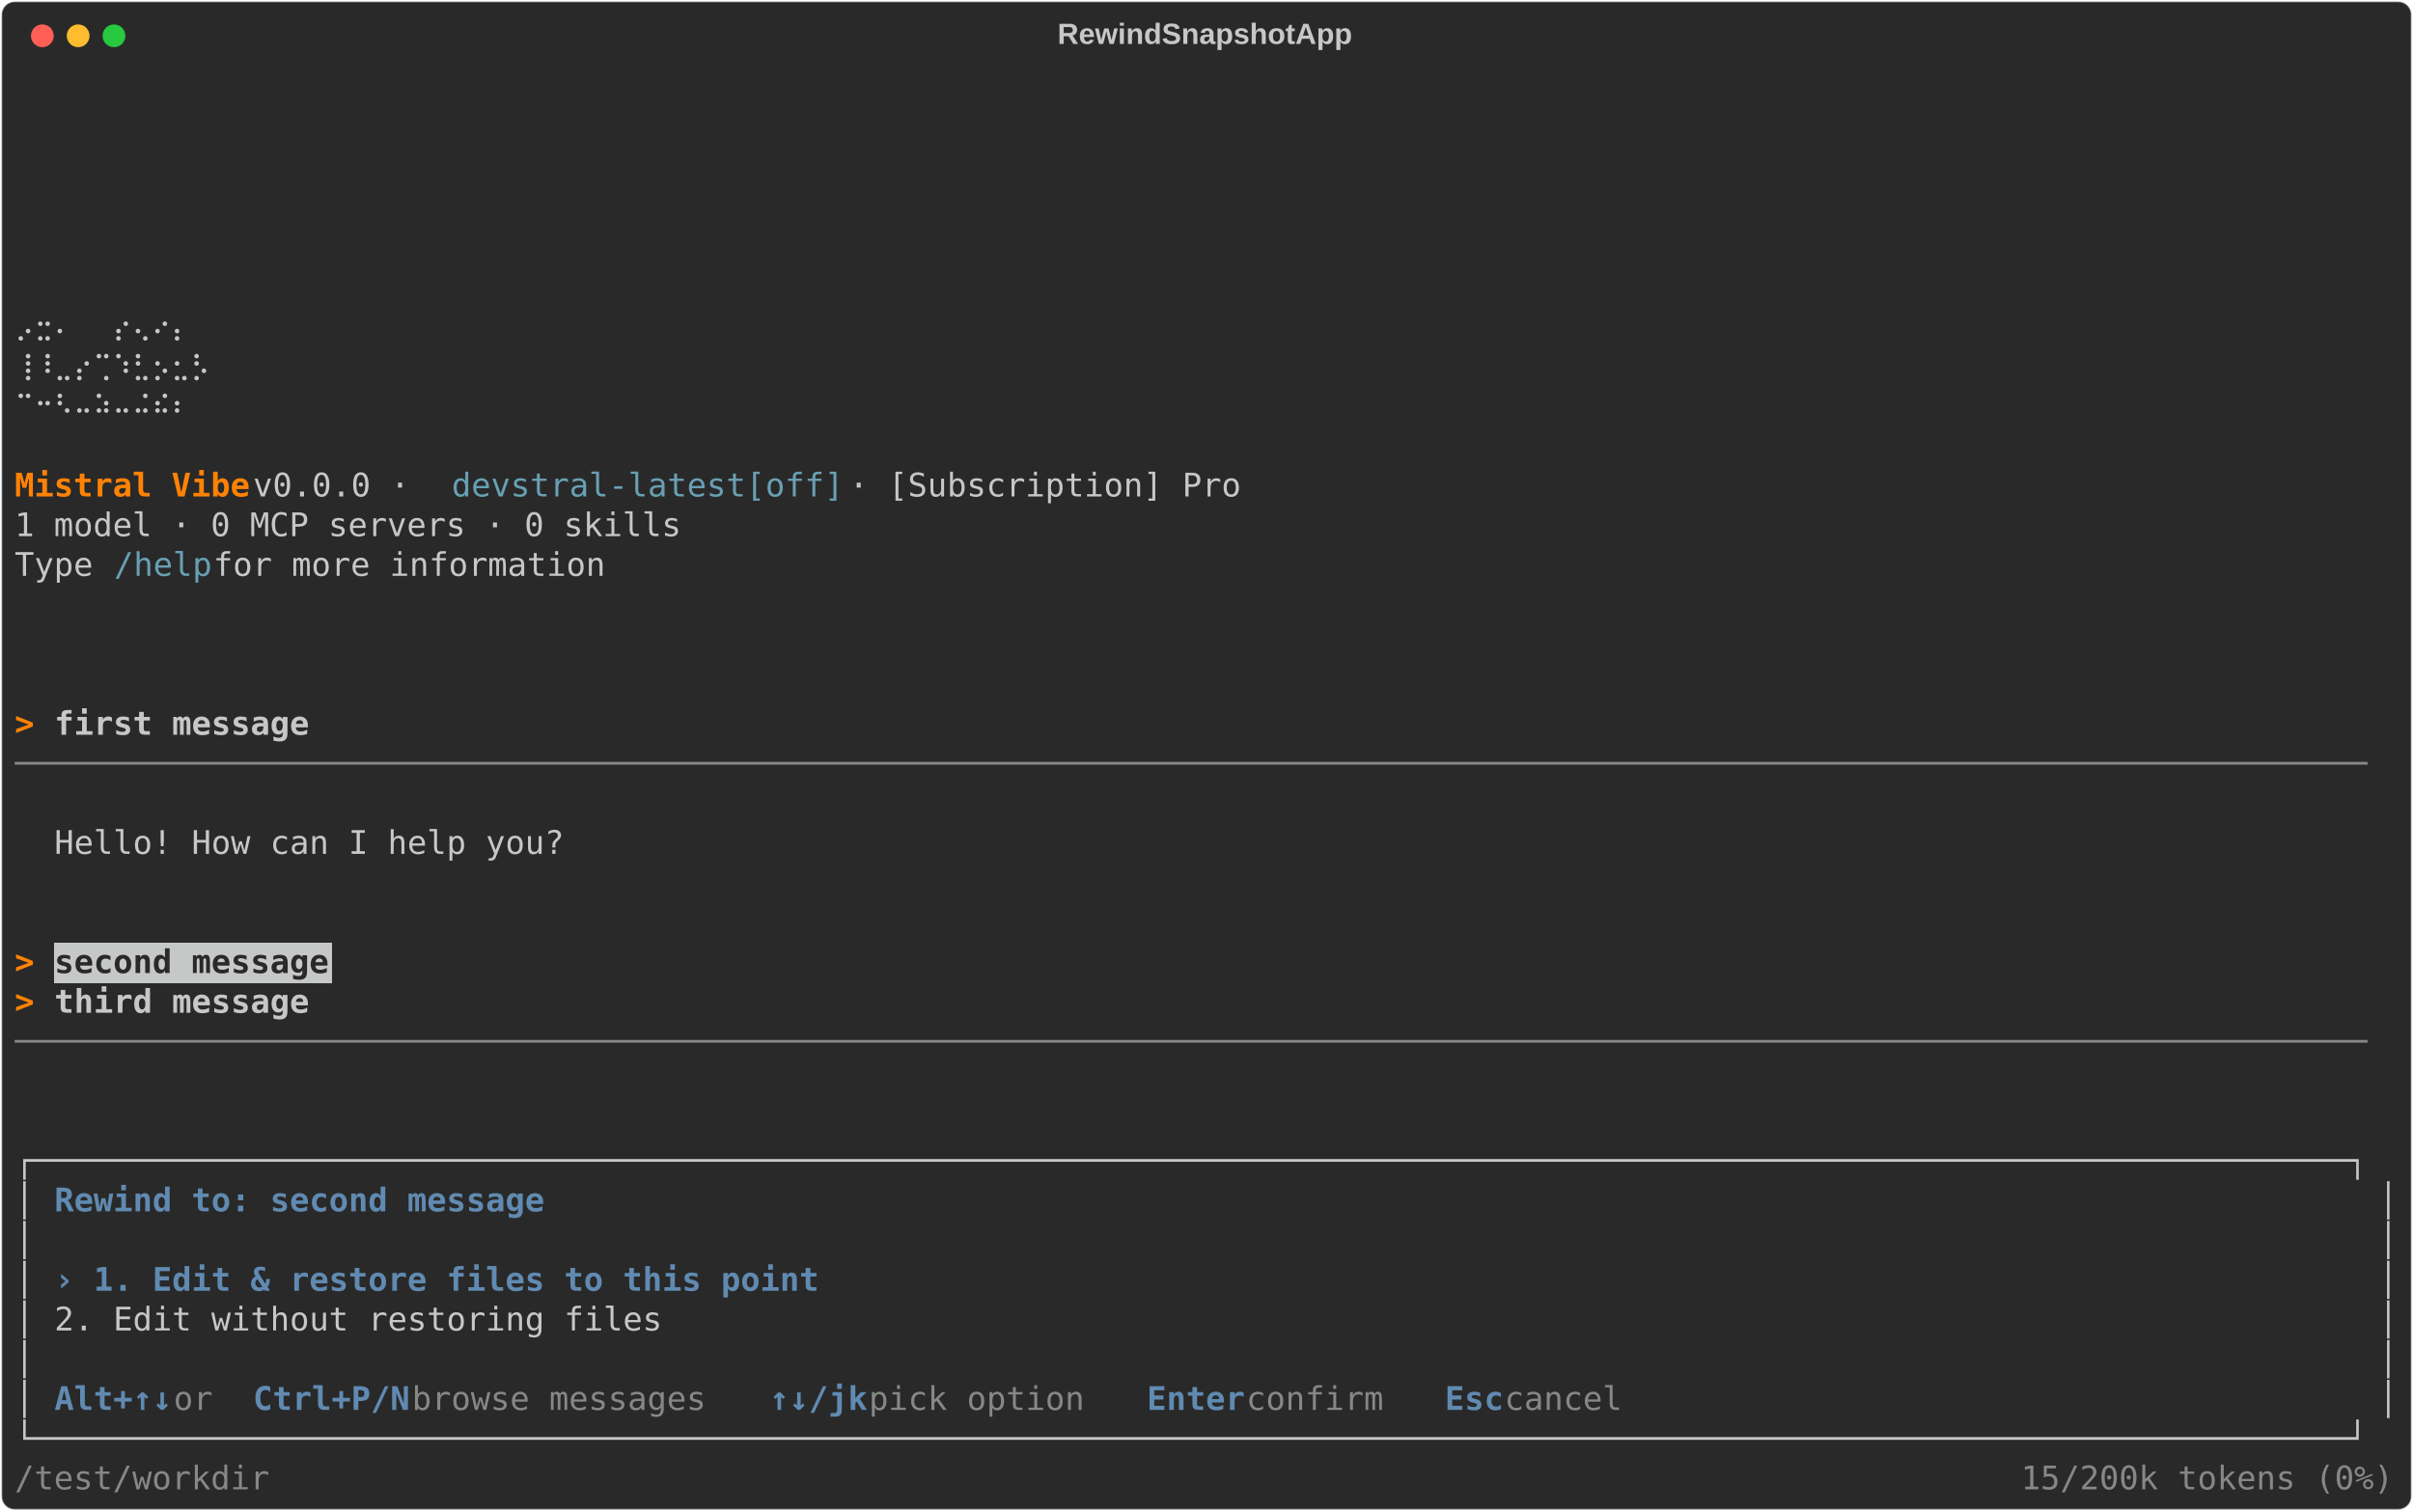
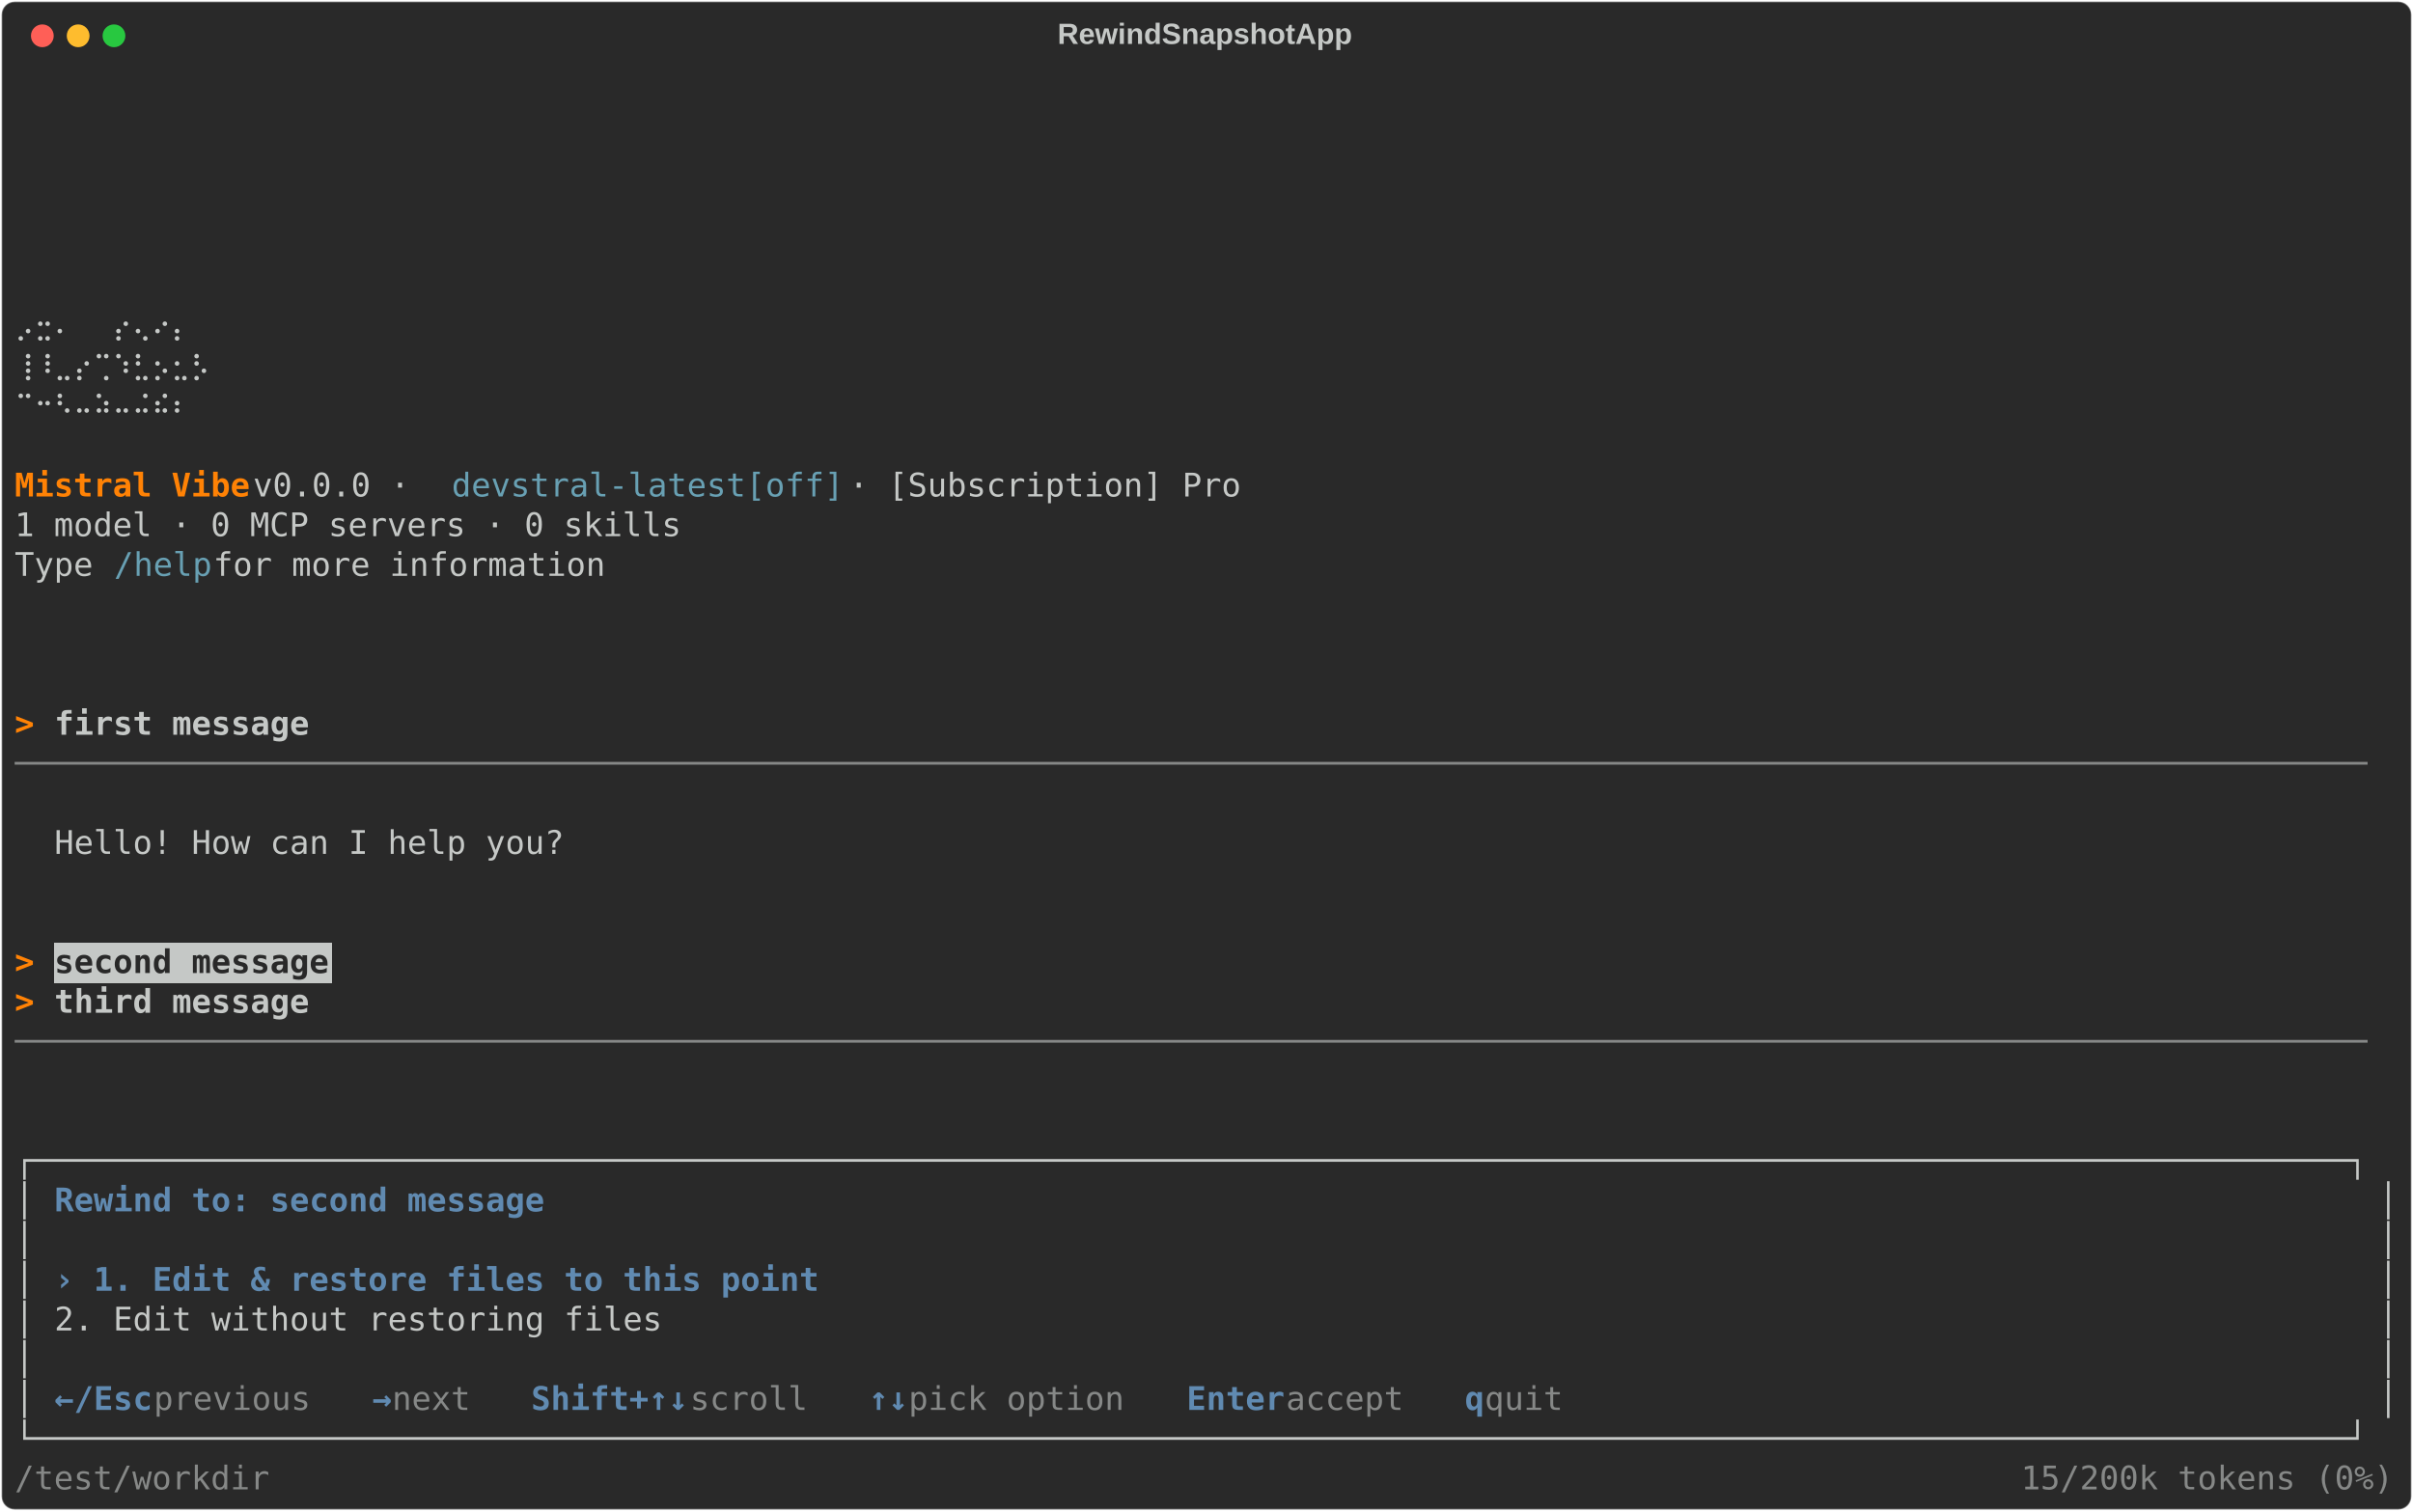
<svg xmlns="http://www.w3.org/2000/svg" class="rich-terminal" viewBox="0 0 1482 928.4">
  <style>

    @font-face {
        font-family: "Fira Code";
        src: local("FiraCode-Regular"),
                url("https://cdnjs.cloudflare.com/ajax/libs/firacode/6.2.0/woff2/FiraCode-Regular.woff2") format("woff2"),
                url("https://cdnjs.cloudflare.com/ajax/libs/firacode/6.2.0/woff/FiraCode-Regular.woff") format("woff");
        font-style: normal;
        font-weight: 400;
    }
    @font-face {
        font-family: "Fira Code";
        src: local("FiraCode-Bold"),
                url("https://cdnjs.cloudflare.com/ajax/libs/firacode/6.2.0/woff2/FiraCode-Bold.woff2") format("woff2"),
                url("https://cdnjs.cloudflare.com/ajax/libs/firacode/6.2.0/woff/FiraCode-Bold.woff") format("woff");
        font-style: bold;
        font-weight: 700;
    }

    .terminal-matrix {
        font-family: Fira Code, monospace;
        font-size: 20px;
        line-height: 24.4px;
        font-variant-east-asian: full-width;
    }

    .terminal-title {
        font-size: 18px;
        font-weight: bold;
        font-family: arial;
    }

    .terminal-r1 { fill: #c5c8c6 }
.terminal-r2 { fill: #ff8205;font-weight: bold }
.terminal-r3 { fill: #68a0b3 }
.terminal-r4 { fill: #c5c8c6;font-weight: bold }
.terminal-r5 { fill: #868887 }
.terminal-r6 { fill: #292929;font-weight: bold }
.terminal-r7 { fill: #608ab1;font-weight: bold }
    </style>
  <defs>
    <clipPath id="terminal-clip-terminal">
      <rect x="0" y="0" width="1463.0" height="877.4" />
    </clipPath>
    <clipPath id="terminal-line-0">
      <rect x="0" y="1.5" width="1464" height="24.65" />
    </clipPath>
    <clipPath id="terminal-line-1">
      <rect x="0" y="25.9" width="1464" height="24.65" />
    </clipPath>
    <clipPath id="terminal-line-2">
      <rect x="0" y="50.3" width="1464" height="24.65" />
    </clipPath>
    <clipPath id="terminal-line-3">
      <rect x="0" y="74.7" width="1464" height="24.65" />
    </clipPath>
    <clipPath id="terminal-line-4">
      <rect x="0" y="99.1" width="1464" height="24.65" />
    </clipPath>
    <clipPath id="terminal-line-5">
      <rect x="0" y="123.5" width="1464" height="24.65" />
    </clipPath>
    <clipPath id="terminal-line-6">
      <rect x="0" y="147.9" width="1464" height="24.65" />
    </clipPath>
    <clipPath id="terminal-line-7">
      <rect x="0" y="172.3" width="1464" height="24.65" />
    </clipPath>
    <clipPath id="terminal-line-8">
      <rect x="0" y="196.7" width="1464" height="24.65" />
    </clipPath>
    <clipPath id="terminal-line-9">
      <rect x="0" y="221.1" width="1464" height="24.65" />
    </clipPath>
    <clipPath id="terminal-line-10">
      <rect x="0" y="245.5" width="1464" height="24.65" />
    </clipPath>
    <clipPath id="terminal-line-11">
      <rect x="0" y="269.9" width="1464" height="24.65" />
    </clipPath>
    <clipPath id="terminal-line-12">
      <rect x="0" y="294.3" width="1464" height="24.65" />
    </clipPath>
    <clipPath id="terminal-line-13">
      <rect x="0" y="318.7" width="1464" height="24.65" />
    </clipPath>
    <clipPath id="terminal-line-14">
      <rect x="0" y="343.1" width="1464" height="24.65" />
    </clipPath>
    <clipPath id="terminal-line-15">
      <rect x="0" y="367.5" width="1464" height="24.65" />
    </clipPath>
    <clipPath id="terminal-line-16">
      <rect x="0" y="391.9" width="1464" height="24.65" />
    </clipPath>
    <clipPath id="terminal-line-17">
      <rect x="0" y="416.3" width="1464" height="24.65" />
    </clipPath>
    <clipPath id="terminal-line-18">
      <rect x="0" y="440.7" width="1464" height="24.65" />
    </clipPath>
    <clipPath id="terminal-line-19">
      <rect x="0" y="465.1" width="1464" height="24.65" />
    </clipPath>
    <clipPath id="terminal-line-20">
      <rect x="0" y="489.5" width="1464" height="24.65" />
    </clipPath>
    <clipPath id="terminal-line-21">
      <rect x="0" y="513.9" width="1464" height="24.65" />
    </clipPath>
    <clipPath id="terminal-line-22">
      <rect x="0" y="538.3" width="1464" height="24.65" />
    </clipPath>
    <clipPath id="terminal-line-23">
      <rect x="0" y="562.7" width="1464" height="24.65" />
    </clipPath>
    <clipPath id="terminal-line-24">
      <rect x="0" y="587.1" width="1464" height="24.65" />
    </clipPath>
    <clipPath id="terminal-line-25">
      <rect x="0" y="611.5" width="1464" height="24.65" />
    </clipPath>
    <clipPath id="terminal-line-26">
      <rect x="0" y="635.9" width="1464" height="24.65" />
    </clipPath>
    <clipPath id="terminal-line-27">
      <rect x="0" y="660.3" width="1464" height="24.65" />
    </clipPath>
    <clipPath id="terminal-line-28">
      <rect x="0" y="684.7" width="1464" height="24.65" />
    </clipPath>
    <clipPath id="terminal-line-29">
      <rect x="0" y="709.1" width="1464" height="24.65" />
    </clipPath>
    <clipPath id="terminal-line-30">
      <rect x="0" y="733.5" width="1464" height="24.65" />
    </clipPath>
    <clipPath id="terminal-line-31">
      <rect x="0" y="757.9" width="1464" height="24.65" />
    </clipPath>
    <clipPath id="terminal-line-32">
      <rect x="0" y="782.3" width="1464" height="24.65" />
    </clipPath>
    <clipPath id="terminal-line-33">
      <rect x="0" y="806.7" width="1464" height="24.65" />
    </clipPath>
    <clipPath id="terminal-line-34">
      <rect x="0" y="831.1" width="1464" height="24.65" />
    </clipPath>
  </defs>
  <rect fill="#292929" stroke="rgba(255,255,255,0.35)" stroke-width="1" x="1" y="1" width="1480" height="926.4" rx="8" />
  <text class="terminal-title" fill="#c5c8c6" text-anchor="middle" x="740" y="27">RewindSnapshotApp</text>
  <g transform="translate(26,22)">
    <circle cx="0" cy="0" r="7" fill="#ff5f57" />
    <circle cx="22" cy="0" r="7" fill="#febc2e" />
    <circle cx="44" cy="0" r="7" fill="#28c840" />
  </g>
  <g transform="translate(9, 41)" clip-path="url(#terminal-clip-terminal)">
    <rect fill="#c5c8c6" x="24.4" y="538.3" width="170.8" height="24.65" shape-rendering="crispEdges" />
    <g class="terminal-matrix">
      <text class="terminal-r1" x="1464" y="20" textLength="12.2" clip-path="url(#terminal-line-0)">
</text>
      <text class="terminal-r1" x="1464" y="44.4" textLength="12.2" clip-path="url(#terminal-line-1)">
</text>
      <text class="terminal-r1" x="1464" y="68.8" textLength="12.2" clip-path="url(#terminal-line-2)">
</text>
      <text class="terminal-r1" x="1464" y="93.2" textLength="12.2" clip-path="url(#terminal-line-3)">
</text>
      <text class="terminal-r1" x="1464" y="117.6" textLength="12.2" clip-path="url(#terminal-line-4)">
</text>
      <text class="terminal-r1" x="1464" y="142" textLength="12.2" clip-path="url(#terminal-line-5)">
</text>
      <text class="terminal-r1" x="0" y="166.4" textLength="134.2" clip-path="url(#terminal-line-6)">  ⡠⣒⠄  ⡔⢄⠔⡄</text>
      <text class="terminal-r1" x="1464" y="166.4" textLength="12.2" clip-path="url(#terminal-line-6)">
</text>
      <text class="terminal-r1" x="0" y="190.8" textLength="134.2" clip-path="url(#terminal-line-7)"> ⢸⠸⣀⡔⢉⠱⣃⡢⣂⡣</text>
      <text class="terminal-r1" x="1464" y="190.8" textLength="12.2" clip-path="url(#terminal-line-7)">
</text>
      <text class="terminal-r1" x="0" y="215.2" textLength="134.2" clip-path="url(#terminal-line-8)">  ⠉⠒⠣⠤⠵⠤⠬⠮⠆</text>
      <text class="terminal-r1" x="1464" y="215.2" textLength="12.2" clip-path="url(#terminal-line-8)">
</text>
      <text class="terminal-r1" x="1464" y="239.6" textLength="12.2" clip-path="url(#terminal-line-9)">
</text>
      <text class="terminal-r2" x="0" y="264" textLength="146.4" clip-path="url(#terminal-line-10)">Mistral Vibe</text>
      <text class="terminal-r1" x="146.4" y="264" textLength="122" clip-path="url(#terminal-line-10)"> v0.0.0 · </text>
      <text class="terminal-r3" x="268.4" y="264" textLength="244" clip-path="url(#terminal-line-10)">devstral-latest[off]</text>
      <text class="terminal-r1" x="512.4" y="264" textLength="256.2" clip-path="url(#terminal-line-10)"> · [Subscription] Pro</text>
      <text class="terminal-r1" x="1464" y="264" textLength="12.2" clip-path="url(#terminal-line-10)">
</text>
      <text class="terminal-r1" x="0" y="288.4" textLength="414.8" clip-path="url(#terminal-line-11)">1 model · 0 MCP servers · 0 skills</text>
      <text class="terminal-r1" x="1464" y="288.4" textLength="12.2" clip-path="url(#terminal-line-11)">
</text>
      <text class="terminal-r1" x="0" y="312.8" textLength="61" clip-path="url(#terminal-line-12)">Type </text>
      <text class="terminal-r3" x="61" y="312.8" textLength="61" clip-path="url(#terminal-line-12)">/help</text>
      <text class="terminal-r1" x="122" y="312.8" textLength="256.2" clip-path="url(#terminal-line-12)"> for more information</text>
      <text class="terminal-r1" x="1464" y="312.8" textLength="12.2" clip-path="url(#terminal-line-12)">
</text>
      <text class="terminal-r1" x="1464" y="337.2" textLength="12.2" clip-path="url(#terminal-line-13)">
</text>
      <text class="terminal-r1" x="1464" y="361.6" textLength="12.2" clip-path="url(#terminal-line-14)">
</text>
      <text class="terminal-r1" x="1464" y="386" textLength="12.2" clip-path="url(#terminal-line-15)">
</text>
      <text class="terminal-r2" x="0" y="410.4" textLength="24.4" clip-path="url(#terminal-line-16)">&gt; </text>
      <text class="terminal-r4" x="24.4" y="410.4" textLength="158.6" clip-path="url(#terminal-line-16)">first message</text>
      <text class="terminal-r1" x="1464" y="410.4" textLength="12.2" clip-path="url(#terminal-line-16)">
</text>
      <text class="terminal-r5" x="0" y="434.8" textLength="1464" clip-path="url(#terminal-line-17)">────────────────────────────────────────────────────────────────────────────────────────────────────────────────────────</text>
      <text class="terminal-r1" x="1464" y="434.8" textLength="12.2" clip-path="url(#terminal-line-17)">
</text>
      <text class="terminal-r1" x="1464" y="459.2" textLength="12.2" clip-path="url(#terminal-line-18)">
</text>
      <text class="terminal-r1" x="24.4" y="483.6" textLength="317.2" clip-path="url(#terminal-line-19)">Hello! How can I help you?</text>
      <text class="terminal-r1" x="1464" y="483.6" textLength="12.2" clip-path="url(#terminal-line-19)">
</text>
      <text class="terminal-r1" x="1464" y="508" textLength="12.2" clip-path="url(#terminal-line-20)">
</text>
      <text class="terminal-r1" x="1464" y="532.4" textLength="12.2" clip-path="url(#terminal-line-21)">
</text>
      <text class="terminal-r2" x="0" y="556.8" textLength="24.4" clip-path="url(#terminal-line-22)">&gt; </text>
      <text class="terminal-r6" x="24.4" y="556.8" textLength="170.8" clip-path="url(#terminal-line-22)">second message</text>
      <text class="terminal-r1" x="1464" y="556.8" textLength="12.2" clip-path="url(#terminal-line-22)">
</text>
      <text class="terminal-r2" x="0" y="581.2" textLength="24.4" clip-path="url(#terminal-line-23)">&gt; </text>
      <text class="terminal-r4" x="24.4" y="581.2" textLength="158.6" clip-path="url(#terminal-line-23)">third message</text>
      <text class="terminal-r1" x="1464" y="581.2" textLength="12.2" clip-path="url(#terminal-line-23)">
</text>
      <text class="terminal-r5" x="0" y="605.6" textLength="1464" clip-path="url(#terminal-line-24)">────────────────────────────────────────────────────────────────────────────────────────────────────────────────────────</text>
      <text class="terminal-r1" x="1464" y="605.6" textLength="12.2" clip-path="url(#terminal-line-24)">
</text>
      <text class="terminal-r1" x="1464" y="630" textLength="12.2" clip-path="url(#terminal-line-25)">
</text>
      <text class="terminal-r1" x="1464" y="654.4" textLength="12.2" clip-path="url(#terminal-line-26)">
</text>
      <text class="terminal-r1" x="0" y="678.8" textLength="1464" clip-path="url(#terminal-line-27)">┌──────────────────────────────────────────────────────────────────────────────────────────────────────────────────────┐</text>
      <text class="terminal-r1" x="1464" y="678.8" textLength="12.2" clip-path="url(#terminal-line-27)">
</text>
      <text class="terminal-r1" x="0" y="703.2" textLength="12.2" clip-path="url(#terminal-line-28)">│</text>
      <text class="terminal-r7" x="24.4" y="703.2" textLength="305" clip-path="url(#terminal-line-28)">Rewind to: second message</text>
      <text class="terminal-r1" x="1451.8" y="703.2" textLength="12.2" clip-path="url(#terminal-line-28)">│</text>
      <text class="terminal-r1" x="1464" y="703.2" textLength="12.2" clip-path="url(#terminal-line-28)">
</text>
      <text class="terminal-r1" x="0" y="727.6" textLength="12.2" clip-path="url(#terminal-line-29)">│</text>
      <text class="terminal-r1" x="1451.8" y="727.6" textLength="12.2" clip-path="url(#terminal-line-29)">│</text>
      <text class="terminal-r1" x="1464" y="727.6" textLength="12.2" clip-path="url(#terminal-line-29)">
</text>
      <text class="terminal-r1" x="0" y="752" textLength="12.2" clip-path="url(#terminal-line-30)">│</text>
      <text class="terminal-r7" x="24.4" y="752" textLength="475.8" clip-path="url(#terminal-line-30)">› 1. Edit &amp; restore files to this point</text>
      <text class="terminal-r1" x="1451.8" y="752" textLength="12.2" clip-path="url(#terminal-line-30)">│</text>
      <text class="terminal-r1" x="1464" y="752" textLength="12.2" clip-path="url(#terminal-line-30)">
</text>
      <text class="terminal-r1" x="0" y="776.4" textLength="12.2" clip-path="url(#terminal-line-31)">│</text>
      <text class="terminal-r1" x="24.4" y="776.4" textLength="402.6" clip-path="url(#terminal-line-31)">  2. Edit without restoring files</text>
      <text class="terminal-r1" x="1451.8" y="776.4" textLength="12.2" clip-path="url(#terminal-line-31)">│</text>
      <text class="terminal-r1" x="1464" y="776.4" textLength="12.2" clip-path="url(#terminal-line-31)">
</text>
      <text class="terminal-r1" x="0" y="800.8" textLength="12.2" clip-path="url(#terminal-line-32)">│</text>
      <text class="terminal-r1" x="1451.8" y="800.8" textLength="12.2" clip-path="url(#terminal-line-32)">│</text>
      <text class="terminal-r1" x="1464" y="800.8" textLength="12.2" clip-path="url(#terminal-line-32)">
</text>
      <text class="terminal-r1" x="0" y="825.2" textLength="12.2" clip-path="url(#terminal-line-33)">│</text>
-       <text class="terminal-r7" x="24.4" y="825.2" textLength="73.2" clip-path="url(#terminal-line-33)">Alt+↑↓</text>
-       <text class="terminal-r5" x="97.6" y="825.2" textLength="48.8" clip-path="url(#terminal-line-33)"> or </text>
-       <text class="terminal-r7" x="146.4" y="825.2" textLength="97.6" clip-path="url(#terminal-line-33)">Ctrl+P/N</text>
-       <text class="terminal-r5" x="244" y="825.2" textLength="219.6" clip-path="url(#terminal-line-33)"> browse messages  </text>
-       <text class="terminal-r7" x="463.6" y="825.2" textLength="61" clip-path="url(#terminal-line-33)">↑↓/jk</text>
-       <text class="terminal-r5" x="524.6" y="825.2" textLength="170.8" clip-path="url(#terminal-line-33)"> pick option  </text>
-       <text class="terminal-r7" x="695.4" y="825.2" textLength="61" clip-path="url(#terminal-line-33)">Enter</text>
-       <text class="terminal-r5" x="756.4" y="825.2" textLength="122" clip-path="url(#terminal-line-33)"> confirm  </text>
-       <text class="terminal-r7" x="878.4" y="825.2" textLength="36.6" clip-path="url(#terminal-line-33)">Esc</text>
-       <text class="terminal-r5" x="915" y="825.2" textLength="85.4" clip-path="url(#terminal-line-33)"> cancel</text>
+       <text class="terminal-r7" x="24.4" y="825.2" textLength="61" clip-path="url(#terminal-line-33)">←/Esc</text>
+       <text class="terminal-r5" x="85.4" y="825.2" textLength="134.2" clip-path="url(#terminal-line-33)"> previous  </text>
+       <text class="terminal-r7" x="219.6" y="825.2" textLength="12.2" clip-path="url(#terminal-line-33)">→</text>
+       <text class="terminal-r5" x="231.8" y="825.2" textLength="85.4" clip-path="url(#terminal-line-33)"> next  </text>
+       <text class="terminal-r7" x="317.2" y="825.2" textLength="97.6" clip-path="url(#terminal-line-33)">Shift+↑↓</text>
+       <text class="terminal-r5" x="414.8" y="825.2" textLength="109.8" clip-path="url(#terminal-line-33)"> scroll  </text>
+       <text class="terminal-r7" x="524.6" y="825.2" textLength="24.4" clip-path="url(#terminal-line-33)">↑↓</text>
+       <text class="terminal-r5" x="549" y="825.2" textLength="170.8" clip-path="url(#terminal-line-33)"> pick option  </text>
+       <text class="terminal-r7" x="719.8" y="825.2" textLength="61" clip-path="url(#terminal-line-33)">Enter</text>
+       <text class="terminal-r5" x="780.8" y="825.2" textLength="109.8" clip-path="url(#terminal-line-33)"> accept  </text>
+       <text class="terminal-r7" x="890.6" y="825.2" textLength="12.2" clip-path="url(#terminal-line-33)">q</text>
+       <text class="terminal-r5" x="902.8" y="825.2" textLength="61" clip-path="url(#terminal-line-33)"> quit</text>
      <text class="terminal-r1" x="1451.8" y="825.2" textLength="12.2" clip-path="url(#terminal-line-33)">│</text>
      <text class="terminal-r1" x="1464" y="825.2" textLength="12.2" clip-path="url(#terminal-line-33)">
</text>
      <text class="terminal-r1" x="0" y="849.6" textLength="1464" clip-path="url(#terminal-line-34)">└──────────────────────────────────────────────────────────────────────────────────────────────────────────────────────┘</text>
      <text class="terminal-r1" x="1464" y="849.6" textLength="12.2" clip-path="url(#terminal-line-34)">
</text>
      <text class="terminal-r5" x="0" y="874" textLength="158.6" clip-path="url(#terminal-line-35)">/test/workdir</text>
      <text class="terminal-r5" x="1232.2" y="874" textLength="231.8" clip-path="url(#terminal-line-35)">15/200k tokens (0%)</text>
    </g>
  </g>
</svg>
